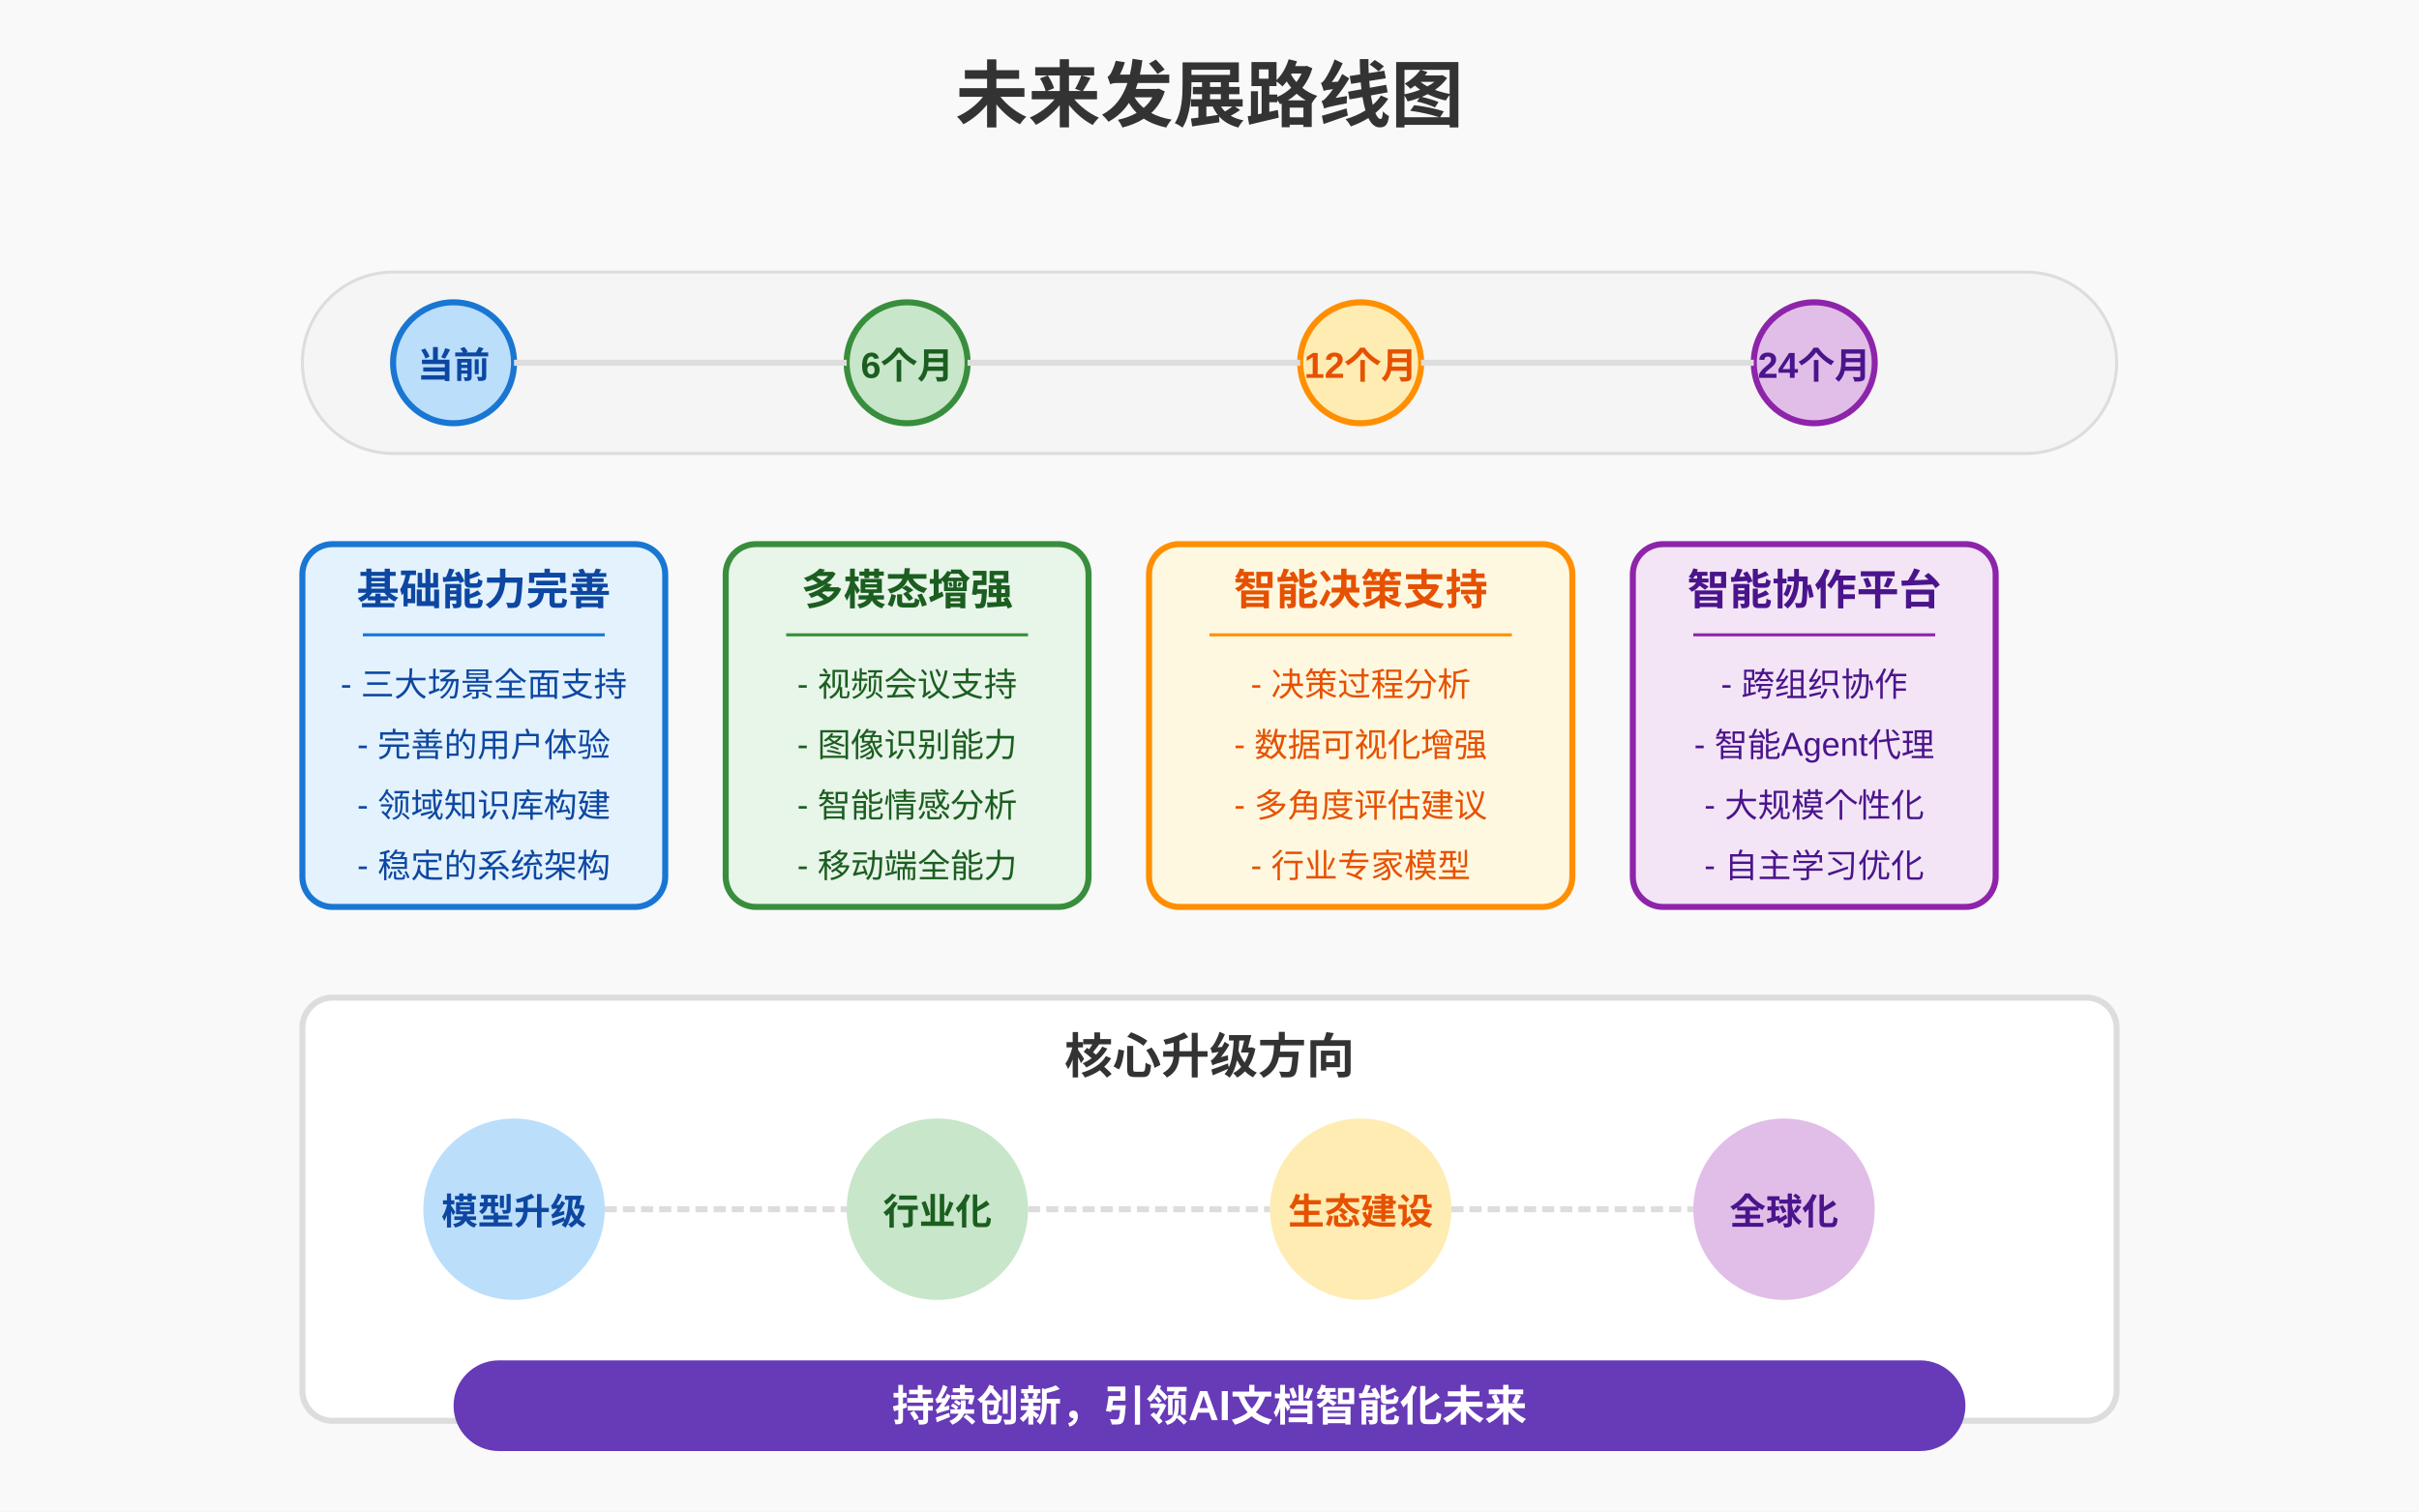
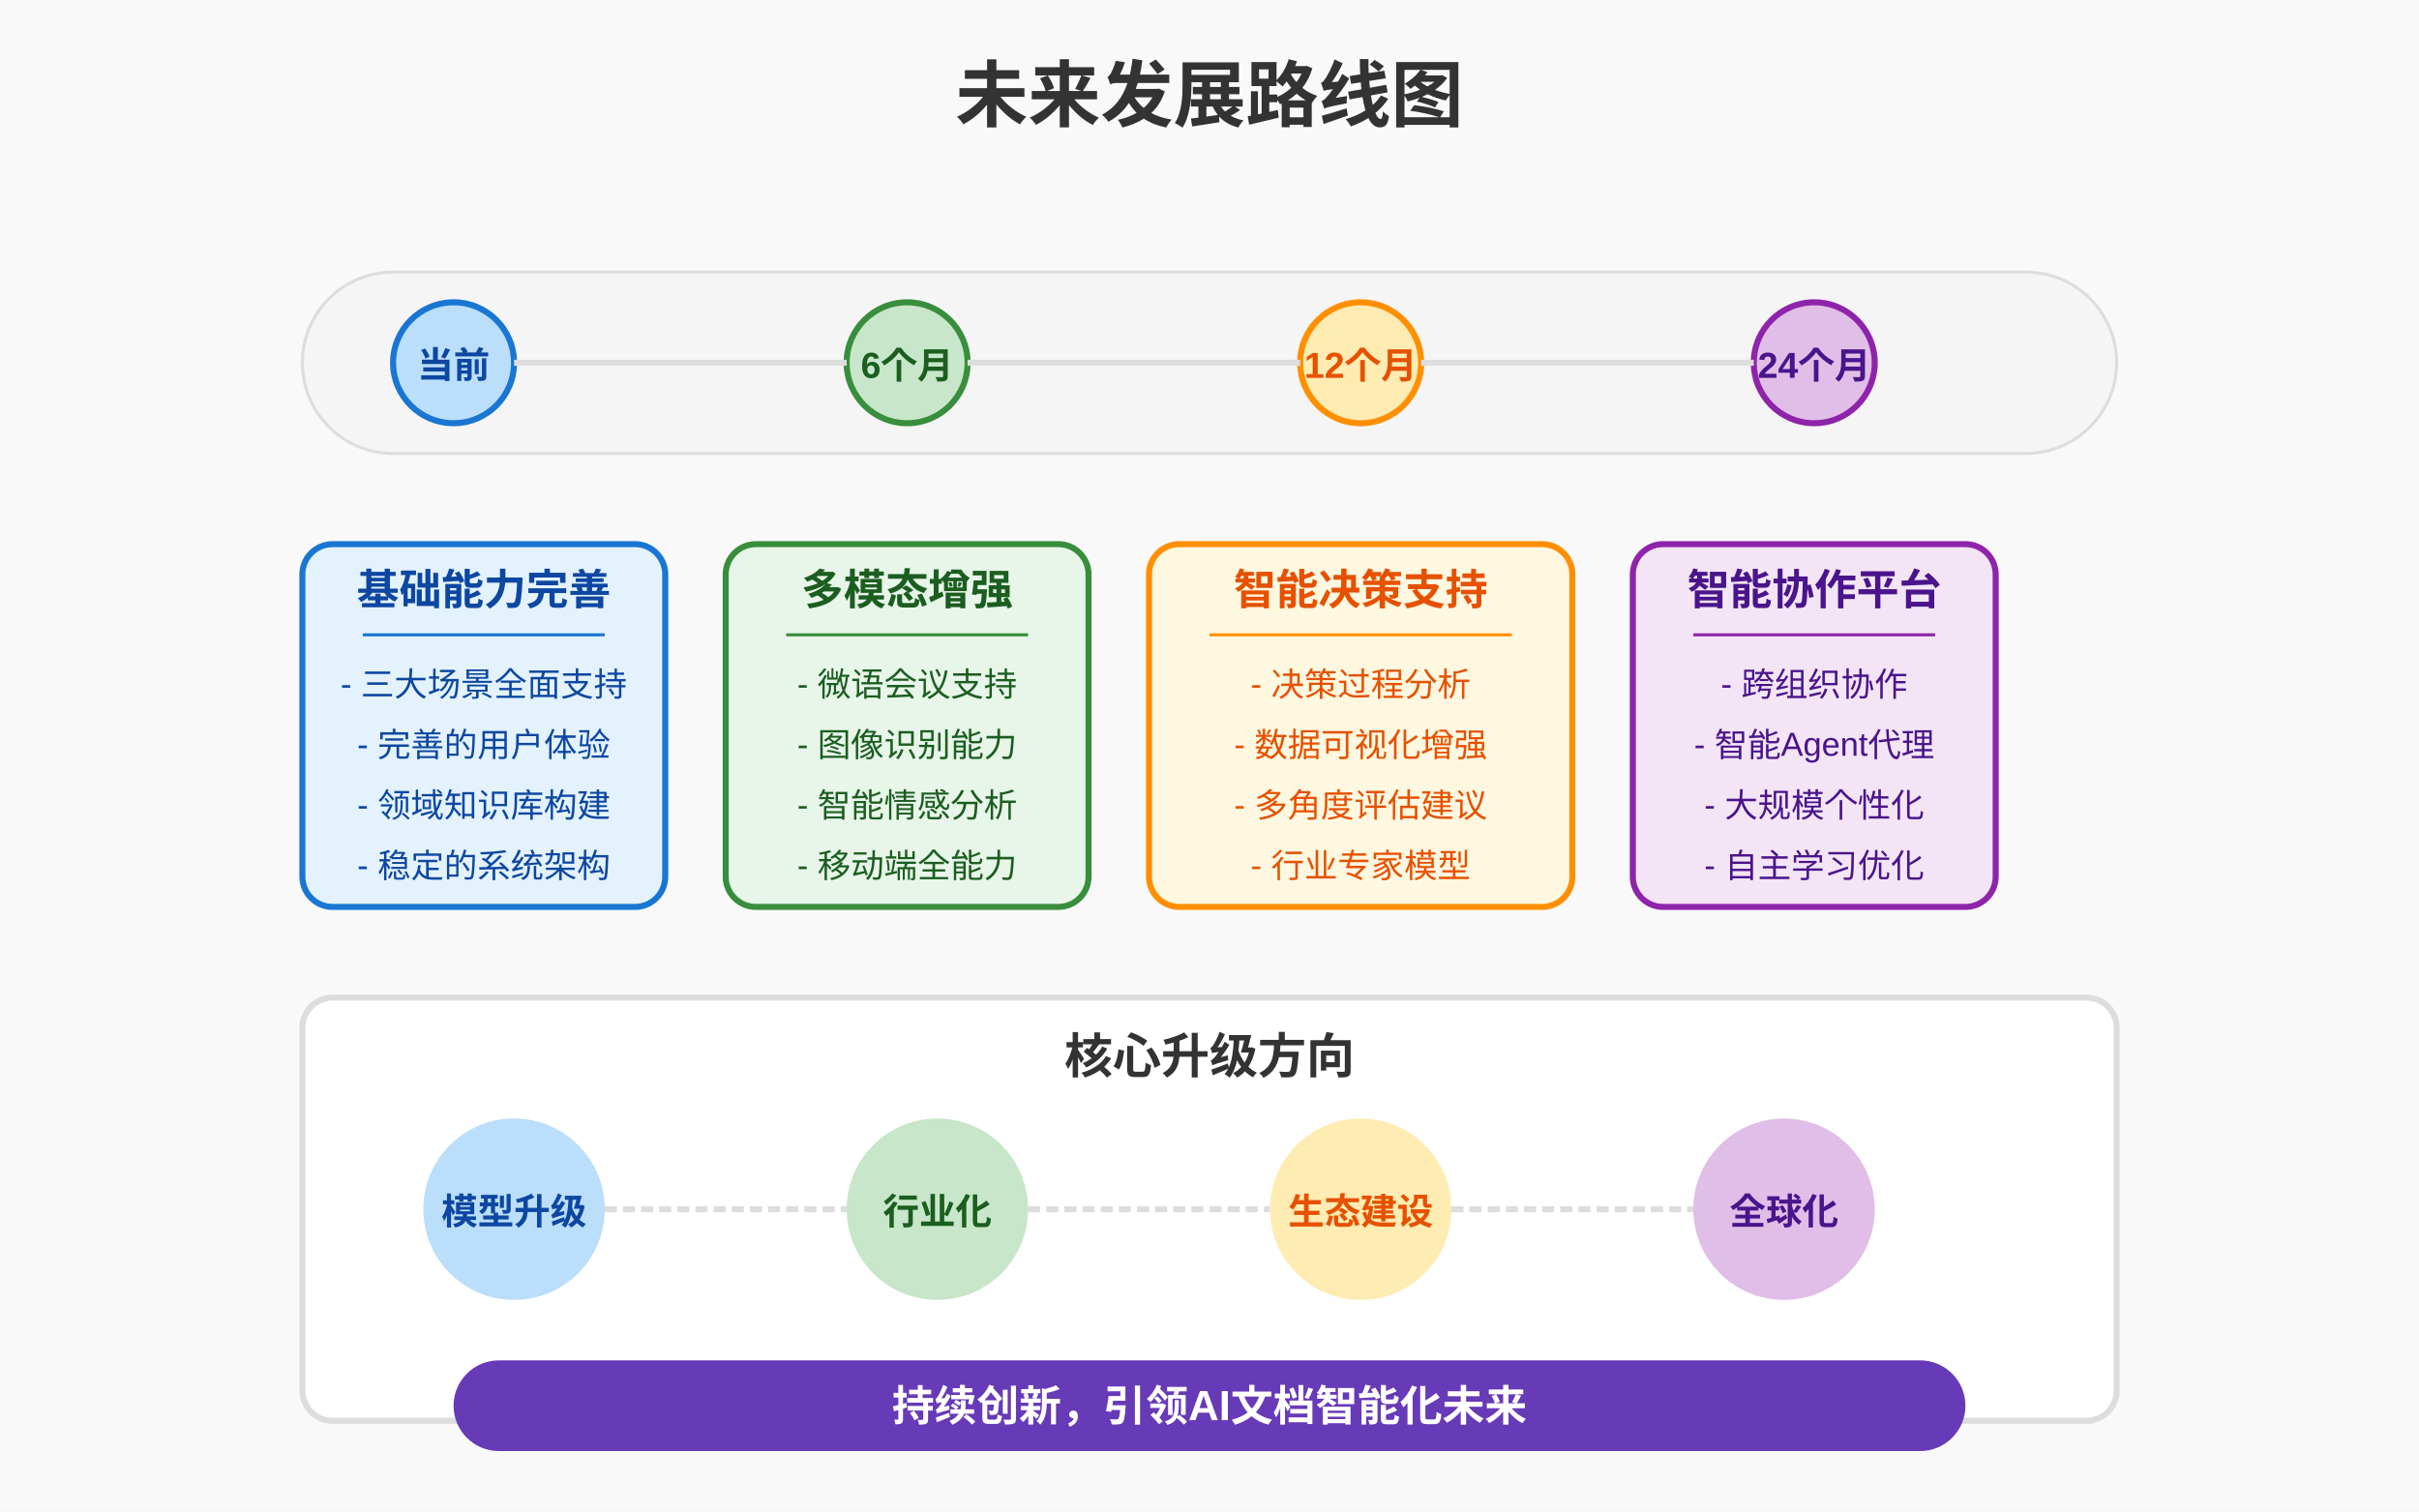
<svg xmlns="http://www.w3.org/2000/svg" width="800" height="500">
  <rect width="800" height="500" fill="#f9f9f9" />
  <text x="400" y="40" font-family="Arial, sans-serif" font-size="24" font-weight="bold" text-anchor="middle" fill="#333">未来发展路线图</text>
  <rect x="100" y="90" width="600" height="60" rx="30" fill="#f5f5f5" stroke="#ddd" stroke-width="1" />
  <circle cx="150" cy="120" r="20" fill="#bbdefb" stroke="#1976d2" stroke-width="2" />
  <text x="150" y="125" font-family="Arial, sans-serif" font-size="12" font-weight="bold" text-anchor="middle" fill="#0d47a1">当前</text>
  <circle cx="300" cy="120" r="20" fill="#c8e6c9" stroke="#388e3c" stroke-width="2" />
  <text x="300" y="125" font-family="Arial, sans-serif" font-size="12" font-weight="bold" text-anchor="middle" fill="#1b5e20">6个月</text>
  <circle cx="450" cy="120" r="20" fill="#ffecb3" stroke="#ff8f00" stroke-width="2" />
  <text x="450" y="125" font-family="Arial, sans-serif" font-size="12" font-weight="bold" text-anchor="middle" fill="#e65100">12个月</text>
  <circle cx="600" cy="120" r="20" fill="#e1bee7" stroke="#8e24aa" stroke-width="2" />
  <text x="600" y="125" font-family="Arial, sans-serif" font-size="12" font-weight="bold" text-anchor="middle" fill="#4a148c">24个月</text>
  <line x1="170" y1="120" x2="280" y2="120" stroke="#ddd" stroke-width="2" />
  <line x1="320" y1="120" x2="430" y2="120" stroke="#ddd" stroke-width="2" />
  <line x1="470" y1="120" x2="580" y2="120" stroke="#ddd" stroke-width="2" />
  <rect x="100" y="180" width="120" height="120" rx="10" fill="#e3f2fd" stroke="#1976d2" stroke-width="2" />
  <text x="160" y="200" font-family="Arial, sans-serif" font-size="14" font-weight="bold" text-anchor="middle" fill="#0d47a1">基础能力完善</text>
  <line x1="120" y1="210" x2="200" y2="210" stroke="#1976d2" stroke-width="1" />
  <text x="160" y="230" font-family="Arial, sans-serif" font-size="11" text-anchor="middle" fill="#0d47a1">- 三大场景全面支持</text>
  <text x="160" y="250" font-family="Arial, sans-serif" font-size="11" text-anchor="middle" fill="#0d47a1">- 完善的用户体验</text>
  <text x="160" y="270" font-family="Arial, sans-serif" font-size="11" text-anchor="middle" fill="#0d47a1">- 领域知识库构建</text>
  <text x="160" y="290" font-family="Arial, sans-serif" font-size="11" text-anchor="middle" fill="#0d47a1">- 稳定的系统架构</text>
  <rect x="240" y="180" width="120" height="120" rx="10" fill="#e8f5e9" stroke="#388e3c" stroke-width="2" />
  <text x="300" y="200" font-family="Arial, sans-serif" font-size="14" font-weight="bold" text-anchor="middle" fill="#1b5e20">多模态增强</text>
  <line x1="260" y1="210" x2="340" y2="210" stroke="#388e3c" stroke-width="1" />
-   <text x="300" y="230" font-family="Arial, sans-serif" font-size="11" text-anchor="middle" fill="#1b5e20">- 视频会议支持</text>
+   <text x="300" y="230" font-family="Arial, sans-serif" font-size="11" text-anchor="middle" fill="#1b5e20">- 微语会议支持</text>
  <text x="300" y="250" font-family="Arial, sans-serif" font-size="11" text-anchor="middle" fill="#1b5e20">- 图像识别能力</text>
  <text x="300" y="270" font-family="Arial, sans-serif" font-size="11" text-anchor="middle" fill="#1b5e20">- 智能情感分析</text>
  <text x="300" y="290" font-family="Arial, sans-serif" font-size="11" text-anchor="middle" fill="#1b5e20">- 移动端全能力</text>
  <rect x="380" y="180" width="140" height="120" rx="10" fill="#fff8e1" stroke="#ff8f00" stroke-width="2" />
  <text x="450" y="200" font-family="Arial, sans-serif" font-size="14" font-weight="bold" text-anchor="middle" fill="#e65100">智能决策支持</text>
  <line x1="400" y1="210" x2="500" y2="210" stroke="#ff8f00" stroke-width="1" />
  <text x="450" y="230" font-family="Arial, sans-serif" font-size="11" text-anchor="middle" fill="#e65100">- 决策过程分析</text>
  <text x="450" y="250" font-family="Arial, sans-serif" font-size="11" text-anchor="middle" fill="#e65100">- 数据可视化增强</text>
  <text x="450" y="270" font-family="Arial, sans-serif" font-size="11" text-anchor="middle" fill="#e65100">- 多角度评估建议</text>
  <text x="450" y="290" font-family="Arial, sans-serif" font-size="11" text-anchor="middle" fill="#e65100">- 行业专家模型</text>
  <rect x="540" y="180" width="120" height="120" rx="10" fill="#f3e5f5" stroke="#8e24aa" stroke-width="2" />
  <text x="600" y="200" font-family="Arial, sans-serif" font-size="14" font-weight="bold" text-anchor="middle" fill="#4a148c">智能协作平台</text>
  <line x1="560" y1="210" x2="640" y2="210" stroke="#8e24aa" stroke-width="1" />
  <text x="600" y="230" font-family="Arial, sans-serif" font-size="11" text-anchor="middle" fill="#4a148c">- 跨组织协作</text>
  <text x="600" y="250" font-family="Arial, sans-serif" font-size="11" text-anchor="middle" fill="#4a148c">- 智能Agent代理</text>
  <text x="600" y="270" font-family="Arial, sans-serif" font-size="11" text-anchor="middle" fill="#4a148c">- 大规模个性化</text>
  <text x="600" y="290" font-family="Arial, sans-serif" font-size="11" text-anchor="middle" fill="#4a148c">- 自主学习优化</text>
  <rect x="100" y="330" width="600" height="140" rx="10" fill="white" stroke="#ddd" stroke-width="2" />
  <text x="400" y="355" font-family="Arial, sans-serif" font-size="16" font-weight="bold" text-anchor="middle" fill="#333">核心升级方向</text>
  <circle cx="170" cy="400" r="30" fill="#bbdefb" />
  <text x="170" y="405" font-family="Arial, sans-serif" font-size="12" font-weight="bold" text-anchor="middle" fill="#0d47a1">模型升级</text>
  <circle cx="310" cy="400" r="30" fill="#c8e6c9" />
  <text x="310" y="405" font-family="Arial, sans-serif" font-size="12" font-weight="bold" text-anchor="middle" fill="#1b5e20">行业化</text>
  <circle cx="450" cy="400" r="30" fill="#ffecb3" />
  <text x="450" y="405" font-family="Arial, sans-serif" font-size="12" font-weight="bold" text-anchor="middle" fill="#e65100">生态建设</text>
  <circle cx="590" cy="400" r="30" fill="#e1bee7" />
  <text x="590" y="405" font-family="Arial, sans-serif" font-size="12" font-weight="bold" text-anchor="middle" fill="#4a148c">全球化</text>
  <line x1="200" y1="400" x2="280" y2="400" stroke="#ddd" stroke-width="2" stroke-dasharray="4,2" />
  <line x1="340" y1="400" x2="420" y2="400" stroke="#ddd" stroke-width="2" stroke-dasharray="4,2" />
  <line x1="480" y1="400" x2="560" y2="400" stroke="#ddd" stroke-width="2" stroke-dasharray="4,2" />
  <rect x="150" y="450" width="500" height="30" rx="15" fill="#673ab7" />
  <text x="400" y="470" font-family="Arial, sans-serif" font-size="14" font-weight="bold" text-anchor="middle" fill="white">持续创新，引领AI文档智能化未来</text>
</svg>
